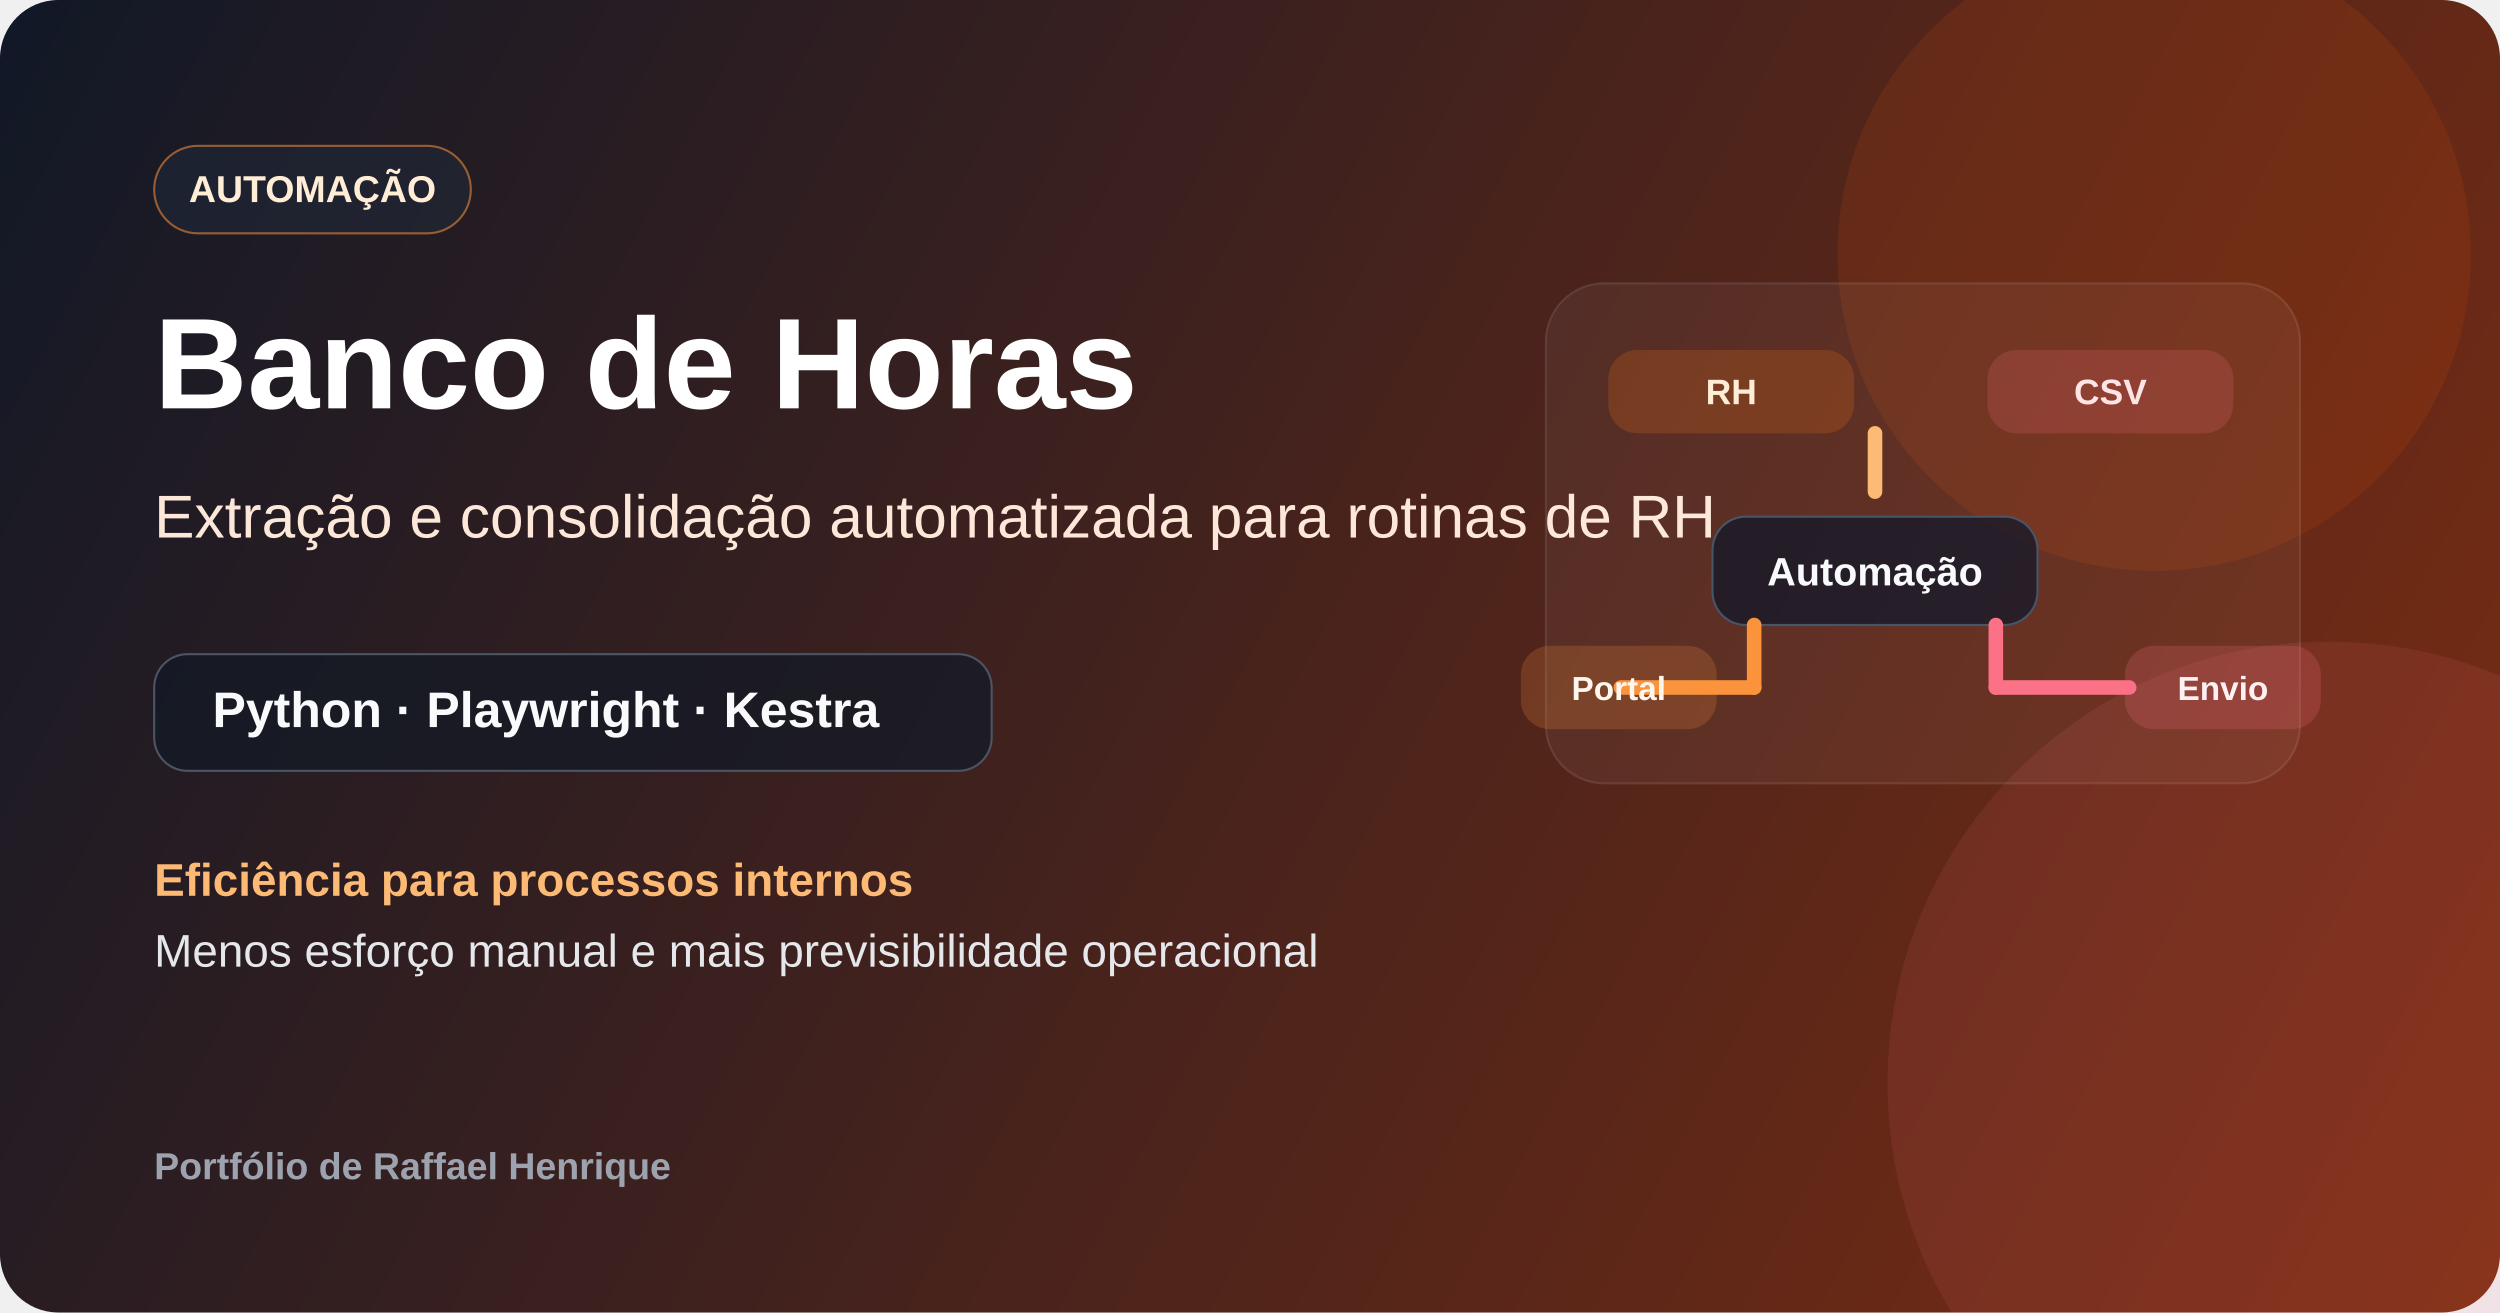
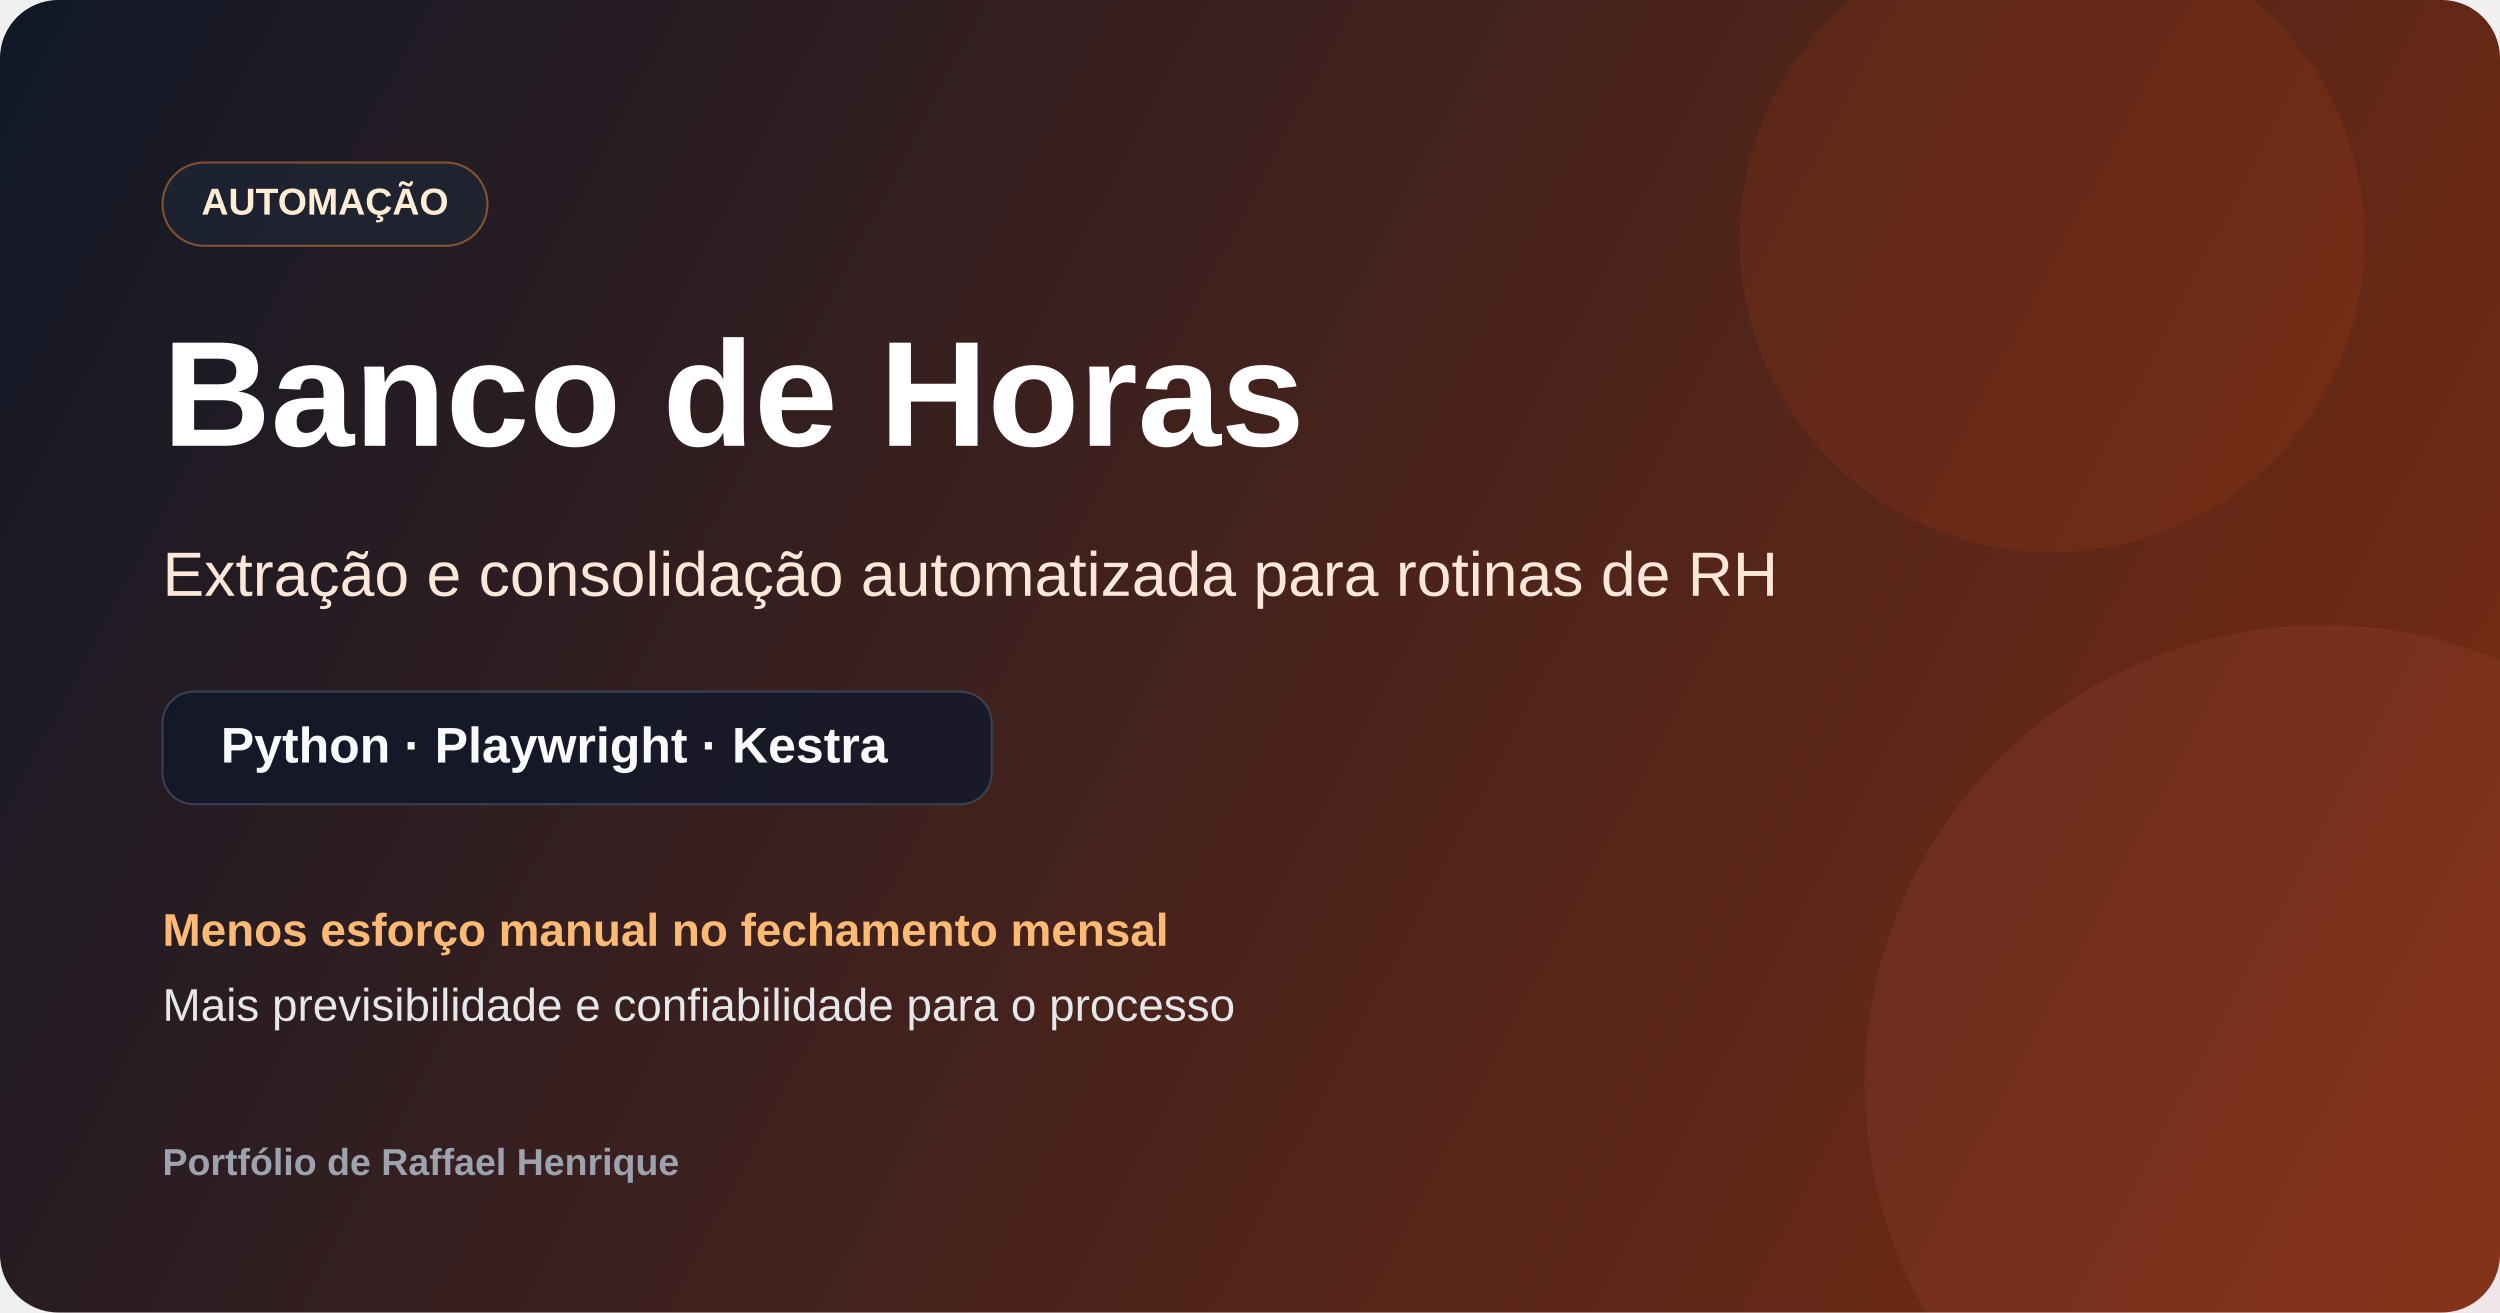
<svg xmlns="http://www.w3.org/2000/svg" width="1200" height="630" viewBox="0 0 1200 630" fill="none">
  <defs>
    <linearGradient id="bg" x1="0" y1="0" x2="1200" y2="630" gradientUnits="userSpaceOnUse">
      <stop stop-color="#111827" />
      <stop offset="1" stop-color="#7C2D12" />
    </linearGradient>
-     <linearGradient id="accent" x1="0" y1="0" x2="1" y2="1">
-       <stop stop-color="#F97316" />
-       <stop offset="1" stop-color="#FB7185" />
-     </linearGradient>
  </defs>
  <rect width="1200" height="630" rx="28" fill="url(#bg)" />
-   <circle cx="1034" cy="122" r="152" fill="#EA580C" fill-opacity="0.12" />
-   <circle cx="1118" cy="520" r="212" fill="#FB7185" fill-opacity="0.10" />
-   <rect x="74" y="70" width="152" height="42" rx="21" fill="#1F2937" fill-opacity="0.58" stroke="#FB923C" stroke-opacity="0.55" />
-   <text x="150" y="97" text-anchor="middle" fill="#FFEDD5" font-family="Segoe UI, Arial, sans-serif" font-size="18" font-weight="700">AUTOMAÇÃO</text>
-   <text x="74" y="196" fill="#FFFFFF" font-family="Segoe UI, Arial, sans-serif" font-size="62" font-weight="800">Banco de Horas</text>
-   <text x="74" y="258" fill="#FDE7D8" font-family="Segoe UI, Arial, sans-serif" font-size="29" font-weight="500">Extração e consolidação automatizada para rotinas de RH</text>
-   <rect x="74" y="314" width="402" height="56" rx="16" fill="#131A25" fill-opacity="0.76" stroke="#4B5563" />
-   <text x="102" y="349" fill="#F9FAFB" font-family="Segoe UI, Arial, sans-serif" font-size="24" font-weight="700">Python · Playwright · Kestra</text>
-   <text x="74" y="430" fill="#FDBA74" font-family="Segoe UI, Arial, sans-serif" font-size="22" font-weight="700">Eficiência para processos internos</text>
-   <text x="74" y="464" fill="#E5E7EB" font-family="Segoe UI, Arial, sans-serif" font-size="22" font-weight="500">Menos esforço manual e mais previsibilidade operacional</text>
-   <rect x="742" y="136" width="362" height="240" rx="28" fill="#FFFFFF" fill-opacity="0.05" stroke="#FFFFFF" stroke-opacity="0.10" />
-   <rect x="772" y="168" width="118" height="40" rx="14" fill="#F97316" fill-opacity="0.20" />
-   <text x="831" y="194" text-anchor="middle" fill="#FFEDD5" font-family="Segoe UI, Arial, sans-serif" font-size="17" font-weight="700">RH</text>
-   <rect x="954" y="168" width="118" height="40" rx="14" fill="#FB7185" fill-opacity="0.18" />
-   <text x="1013" y="194" text-anchor="middle" fill="#FFE4E6" font-family="Segoe UI, Arial, sans-serif" font-size="17" font-weight="700">CSV</text>
-   <rect x="822" y="248" width="156" height="52" rx="16" fill="#0F172A" fill-opacity="0.72" stroke="#475569" />
-   <text x="900" y="281" text-anchor="middle" fill="#F8FAFC" font-family="Segoe UI, Arial, sans-serif" font-size="19" font-weight="700">Automação</text>
-   <path d="M900 208V236" stroke="#FDBA74" stroke-width="7" stroke-linecap="round" />
-   <path d="M842 300V330" stroke="#FB923C" stroke-width="7" stroke-linecap="round" />
-   <path d="M958 300V330" stroke="#FB7185" stroke-width="7" stroke-linecap="round" />
-   <path d="M842 330H778" stroke="#FB923C" stroke-width="7" stroke-linecap="round" />
-   <path d="M958 330H1022" stroke="#FB7185" stroke-width="7" stroke-linecap="round" />
-   <rect x="730" y="310" width="94" height="40" rx="14" fill="#FB923C" fill-opacity="0.20" />
-   <rect x="1020" y="310" width="94" height="40" rx="14" fill="#FB7185" fill-opacity="0.20" />
-   <text x="777" y="336" text-anchor="middle" fill="#FFF7ED" font-family="Segoe UI, Arial, sans-serif" font-size="16" font-weight="700">Portal</text>
-   <text x="1067" y="336" text-anchor="middle" fill="#FFF1F2" font-family="Segoe UI, Arial, sans-serif" font-size="16" font-weight="700">Envio</text>
-   <text x="74" y="566" fill="#9CA3AF" font-family="Segoe UI, Arial, sans-serif" font-size="18" font-weight="600">Portfólio de Raffael Henrique</text>
+   <circle cx="985" cy="115" r="150" fill="#EA580C" fill-opacity="0.10" />
+   <circle cx="1115" cy="520" r="220" fill="#FB7185" fill-opacity="0.08" />
+   <rect x="78" y="78" width="156" height="40" rx="20" fill="#1F2937" fill-opacity="0.60" stroke="#FB923C" stroke-opacity="0.45" />
+   <text x="156" y="103" text-anchor="middle" fill="#FFEDD5" font-family="Segoe UI, Arial, sans-serif" font-size="18" font-weight="700">AUTOMAÇÃO</text>
+   <text x="78" y="214" fill="#FFFFFF" font-family="Segoe UI, Arial, sans-serif" font-size="72" font-weight="800">Banco de Horas</text>
+   <text x="78" y="286" fill="#FDE7D8" font-family="Segoe UI, Arial, sans-serif" font-size="30" font-weight="500">Extração e consolidação automatizada para rotinas de RH</text>
+   <rect x="78" y="332" width="398" height="54" rx="15" fill="#0F172A" fill-opacity="0.76" stroke="#374151" />
+   <text x="106" y="366" fill="#F9FAFB" font-family="Segoe UI, Arial, sans-serif" font-size="24" font-weight="700">Python · Playwright · Kestra</text>
+   <text x="78" y="454" fill="#FDBA74" font-family="Segoe UI, Arial, sans-serif" font-size="22" font-weight="700">Menos esforço manual no fechamento mensal</text>
+   <text x="78" y="490" fill="#E5E7EB" font-family="Segoe UI, Arial, sans-serif" font-size="22" font-weight="500">Mais previsibilidade e confiabilidade para o processo</text>
+   <text x="78" y="564" fill="#9CA3AF" font-family="Segoe UI, Arial, sans-serif" font-size="18" font-weight="600">Portfólio de Raffael Henrique</text>
</svg>
